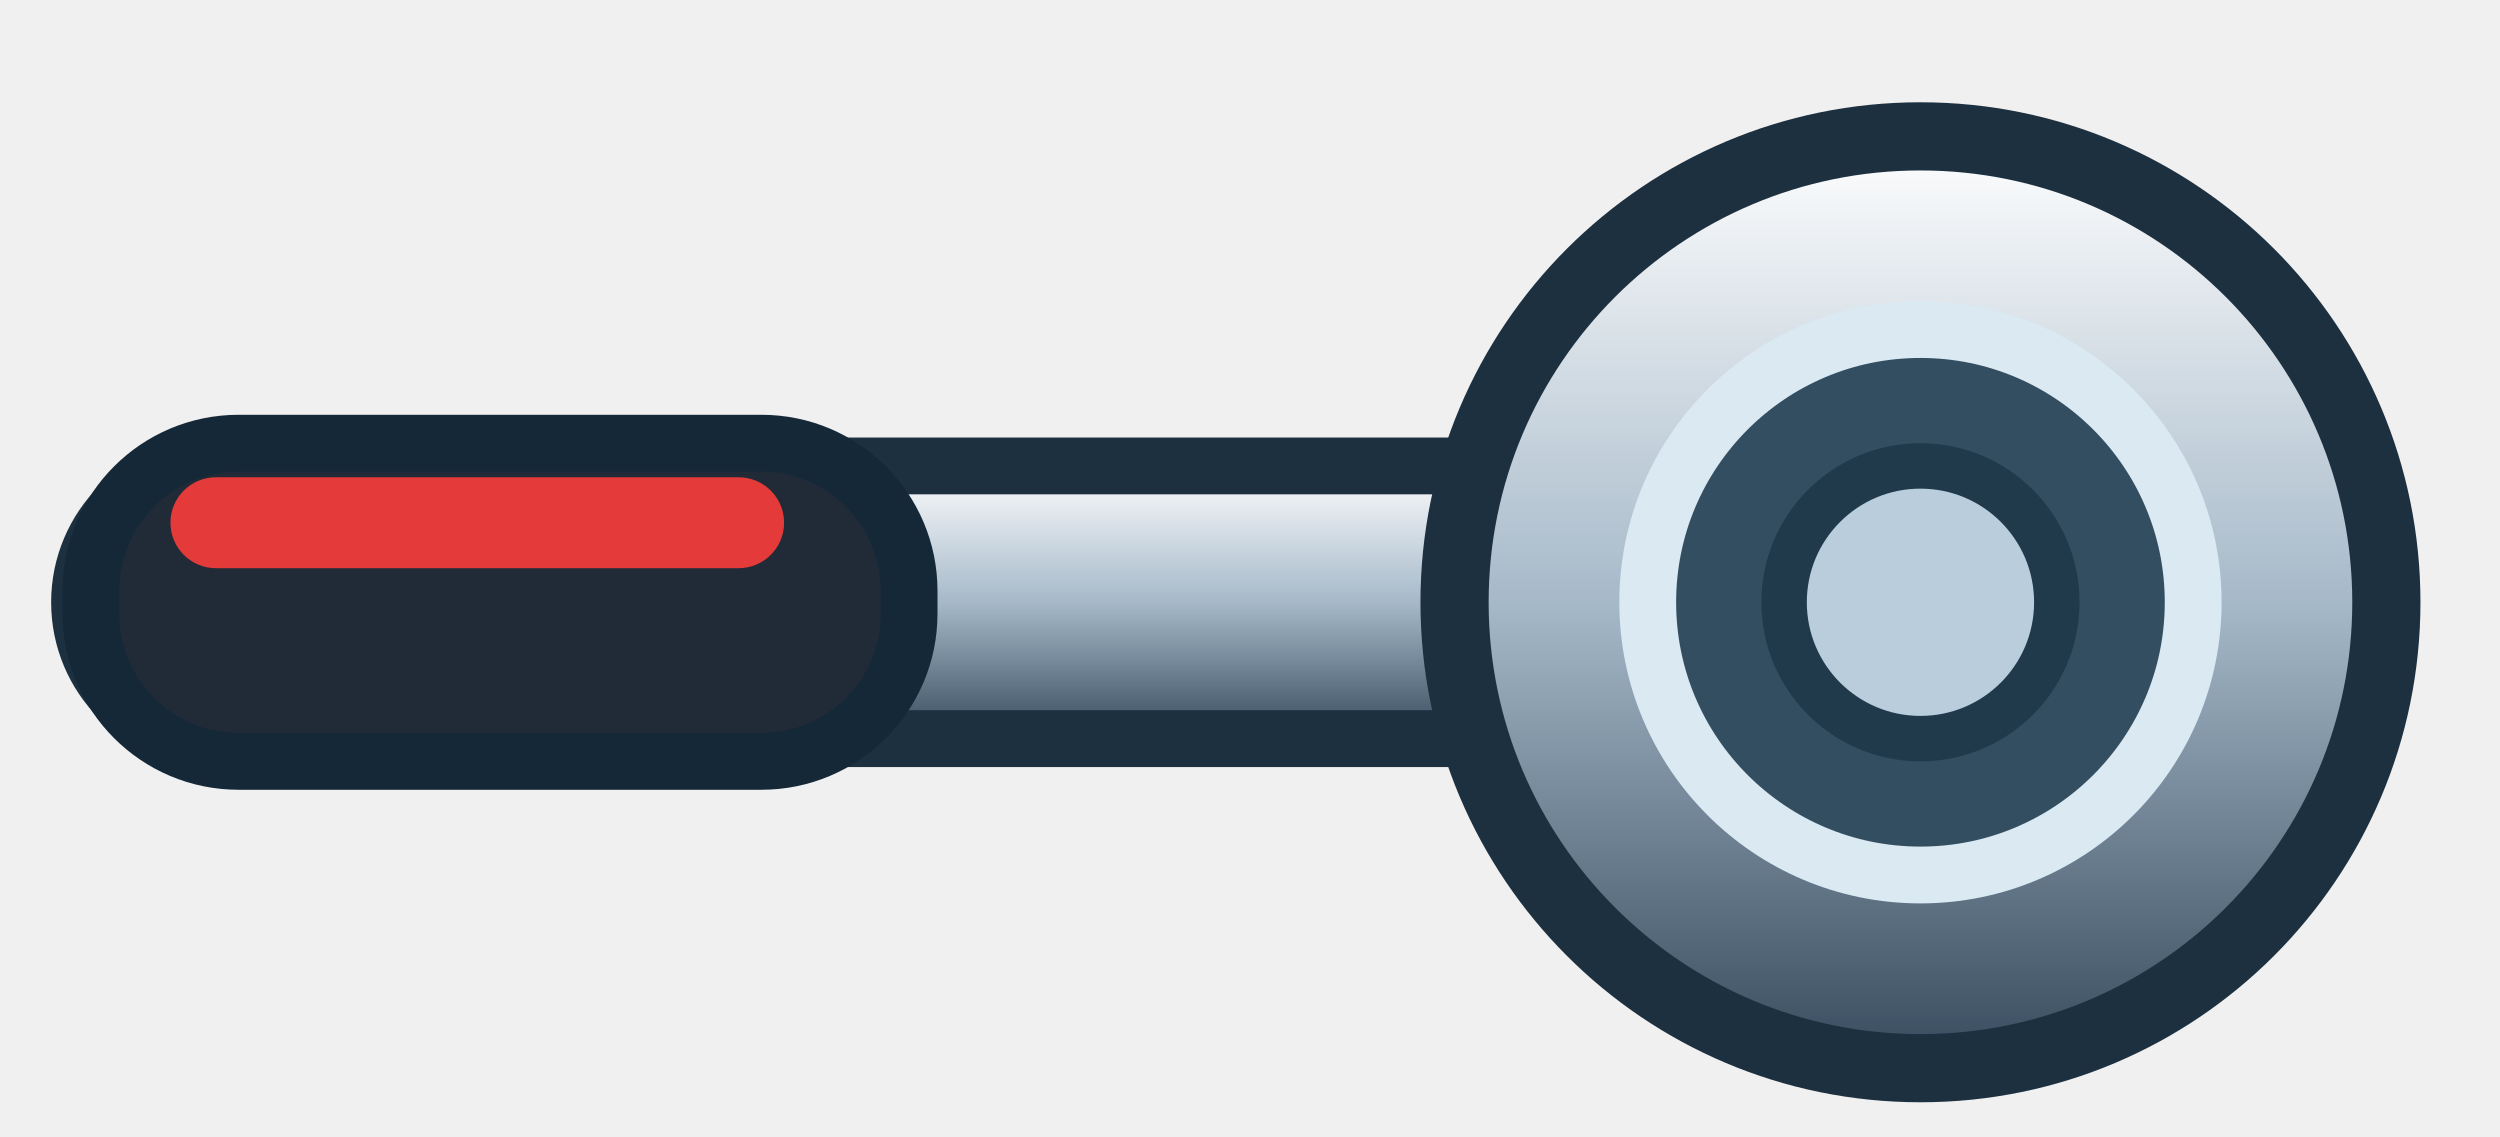
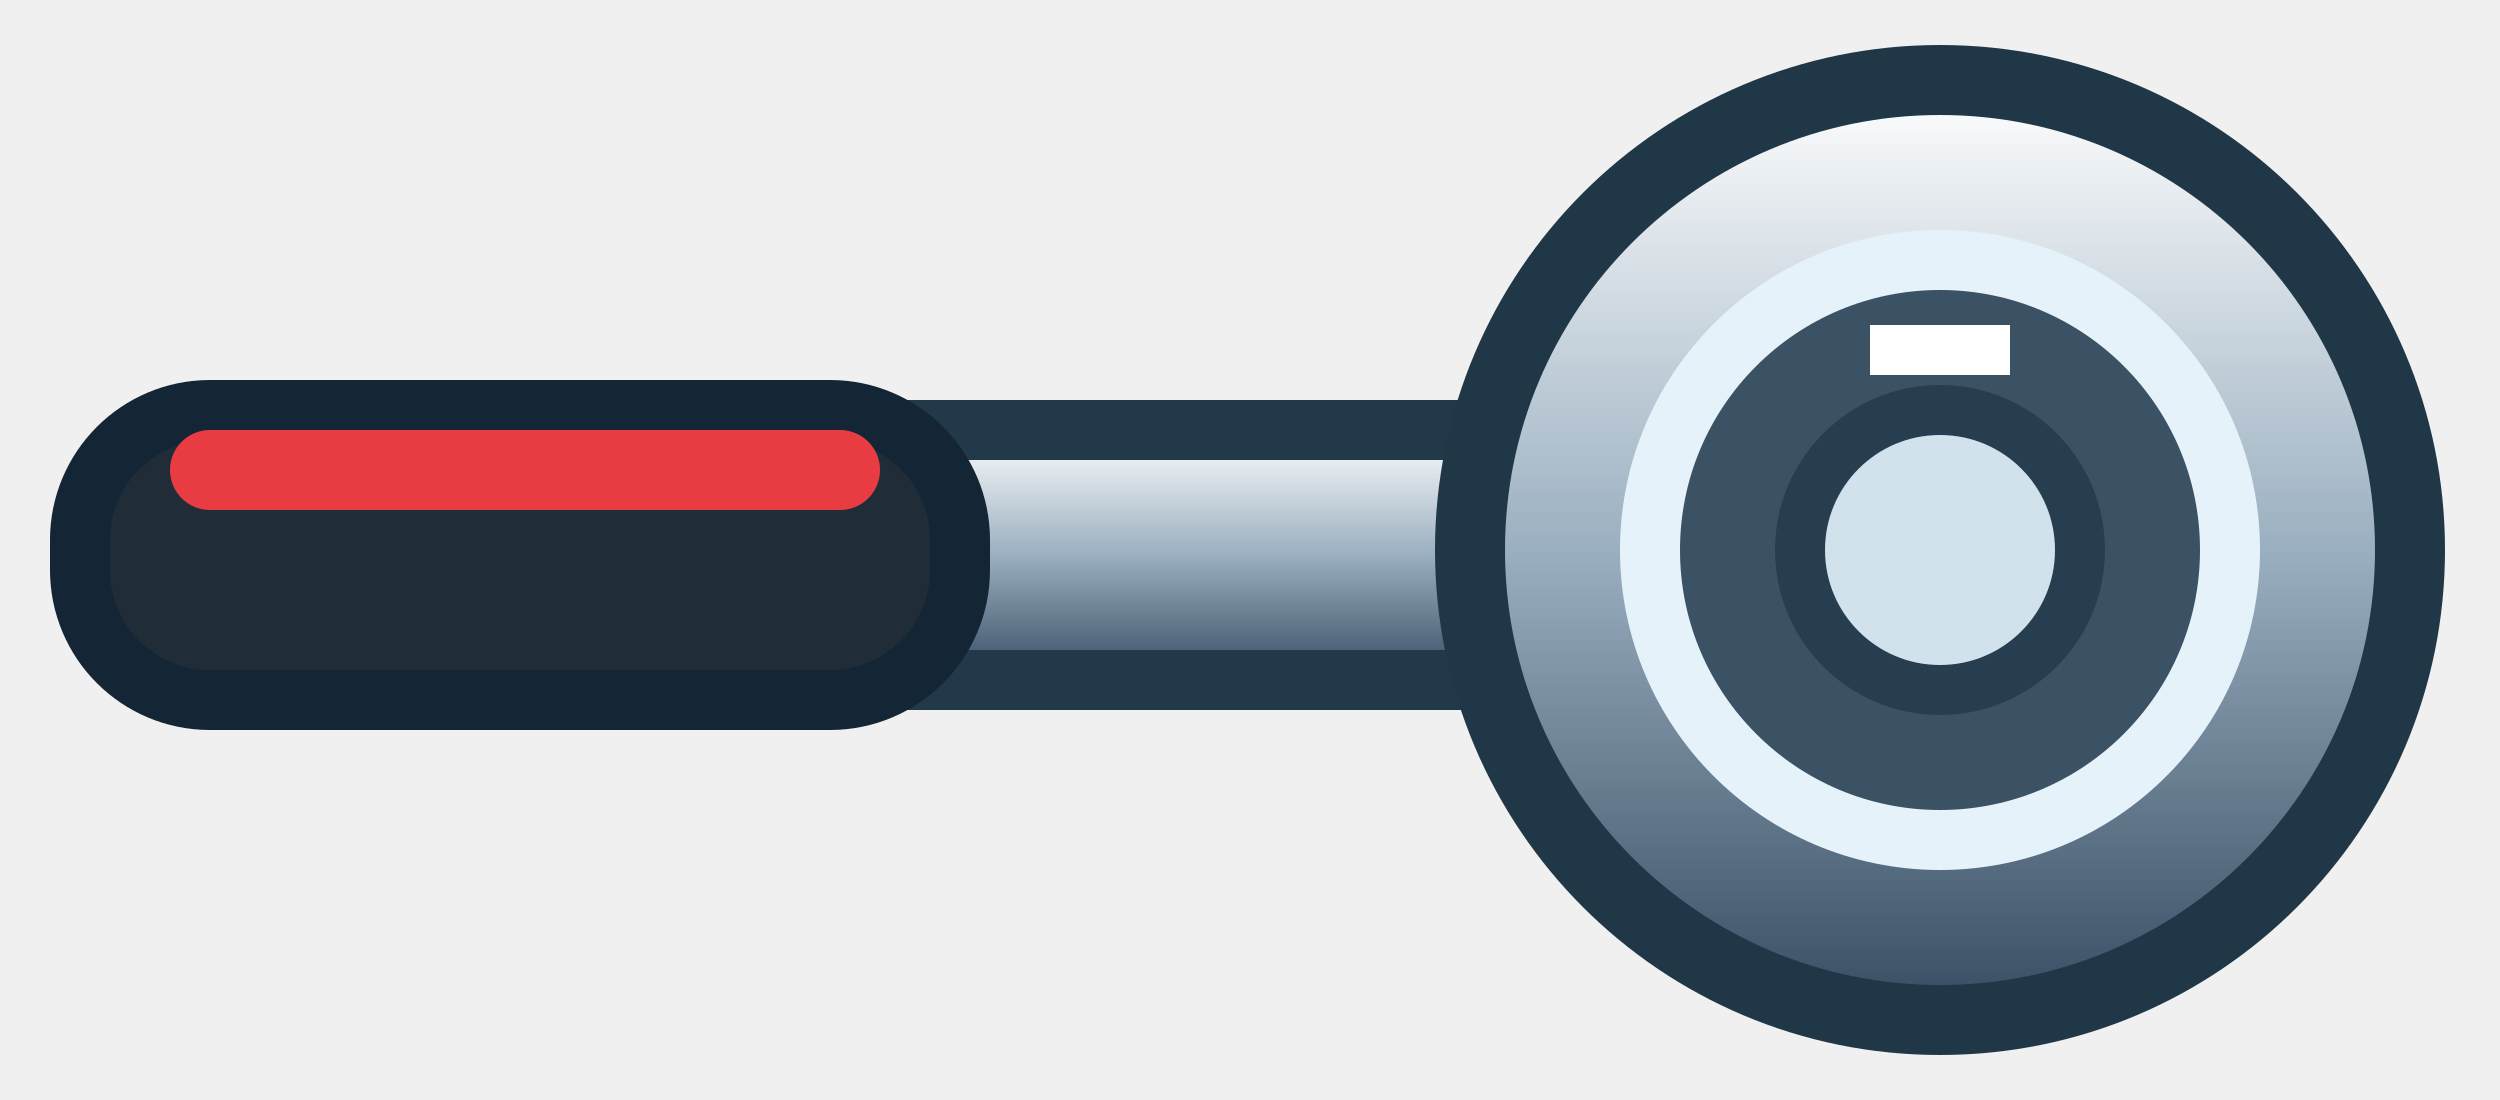
- <svg xmlns="http://www.w3.org/2000/svg" viewBox="0 0 220 100">
+ <svg xmlns="http://www.w3.org/2000/svg" viewBox="0 0 250 110">
  <defs>
    <linearGradient id="s" x2="0" y2="1">
      <stop stop-color="#fff" />
-       <stop offset=".5" stop-color="#a6b9c9" />
-       <stop offset="1" stop-color="#35495c" />
+       <stop offset=".5" stop-color="#9aafc0" />
+       <stop offset="1" stop-color="#354b60" />
    </linearGradient>
  </defs>
-   <rect x="7" y="41" width="160" height="24" rx="12" fill="url(#s)" stroke="#1d3040" stroke-width="5" />
-   <rect x="8" y="39" width="72" height="28" rx="13" fill="#202b37" stroke="#152838" stroke-width="5" />
-   <rect x="15" y="42" width="54" height="8" rx="4" fill="#e43a39" />
-   <circle cx="169" cy="53" r="41" fill="url(#s)" stroke="#1d3040" stroke-width="6" />
-   <circle cx="169" cy="53" r="24" fill="#344e61" stroke="#dae9f2" stroke-width="5" />
-   <circle cx="169" cy="53" r="12" fill="#b9cddd" stroke="#203a4c" stroke-width="4" />
+   <rect x="8" y="43" width="188" height="25" rx="12" fill="url(#s)" stroke="#22394a" stroke-width="6" />
+   <rect x="8" y="41" width="88" height="29" rx="13" fill="#202d39" stroke="#142535" stroke-width="6" />
+   <path d="M21 47H84" stroke="#e93c42" stroke-width="8" stroke-linecap="round" />
+   <circle cx="194" cy="55" r="47" fill="url(#s)" stroke="#203748" stroke-width="7" />
+   <circle cx="194" cy="55" r="29" fill="#3a5264" stroke="#e5f2fa" stroke-width="6" />
+   <circle cx="194" cy="55" r="14" fill="#d1e2ed" stroke="#273e50" stroke-width="5" />
+   <path d="M187 35H201" stroke="#fff" stroke-width="5" />
</svg>
